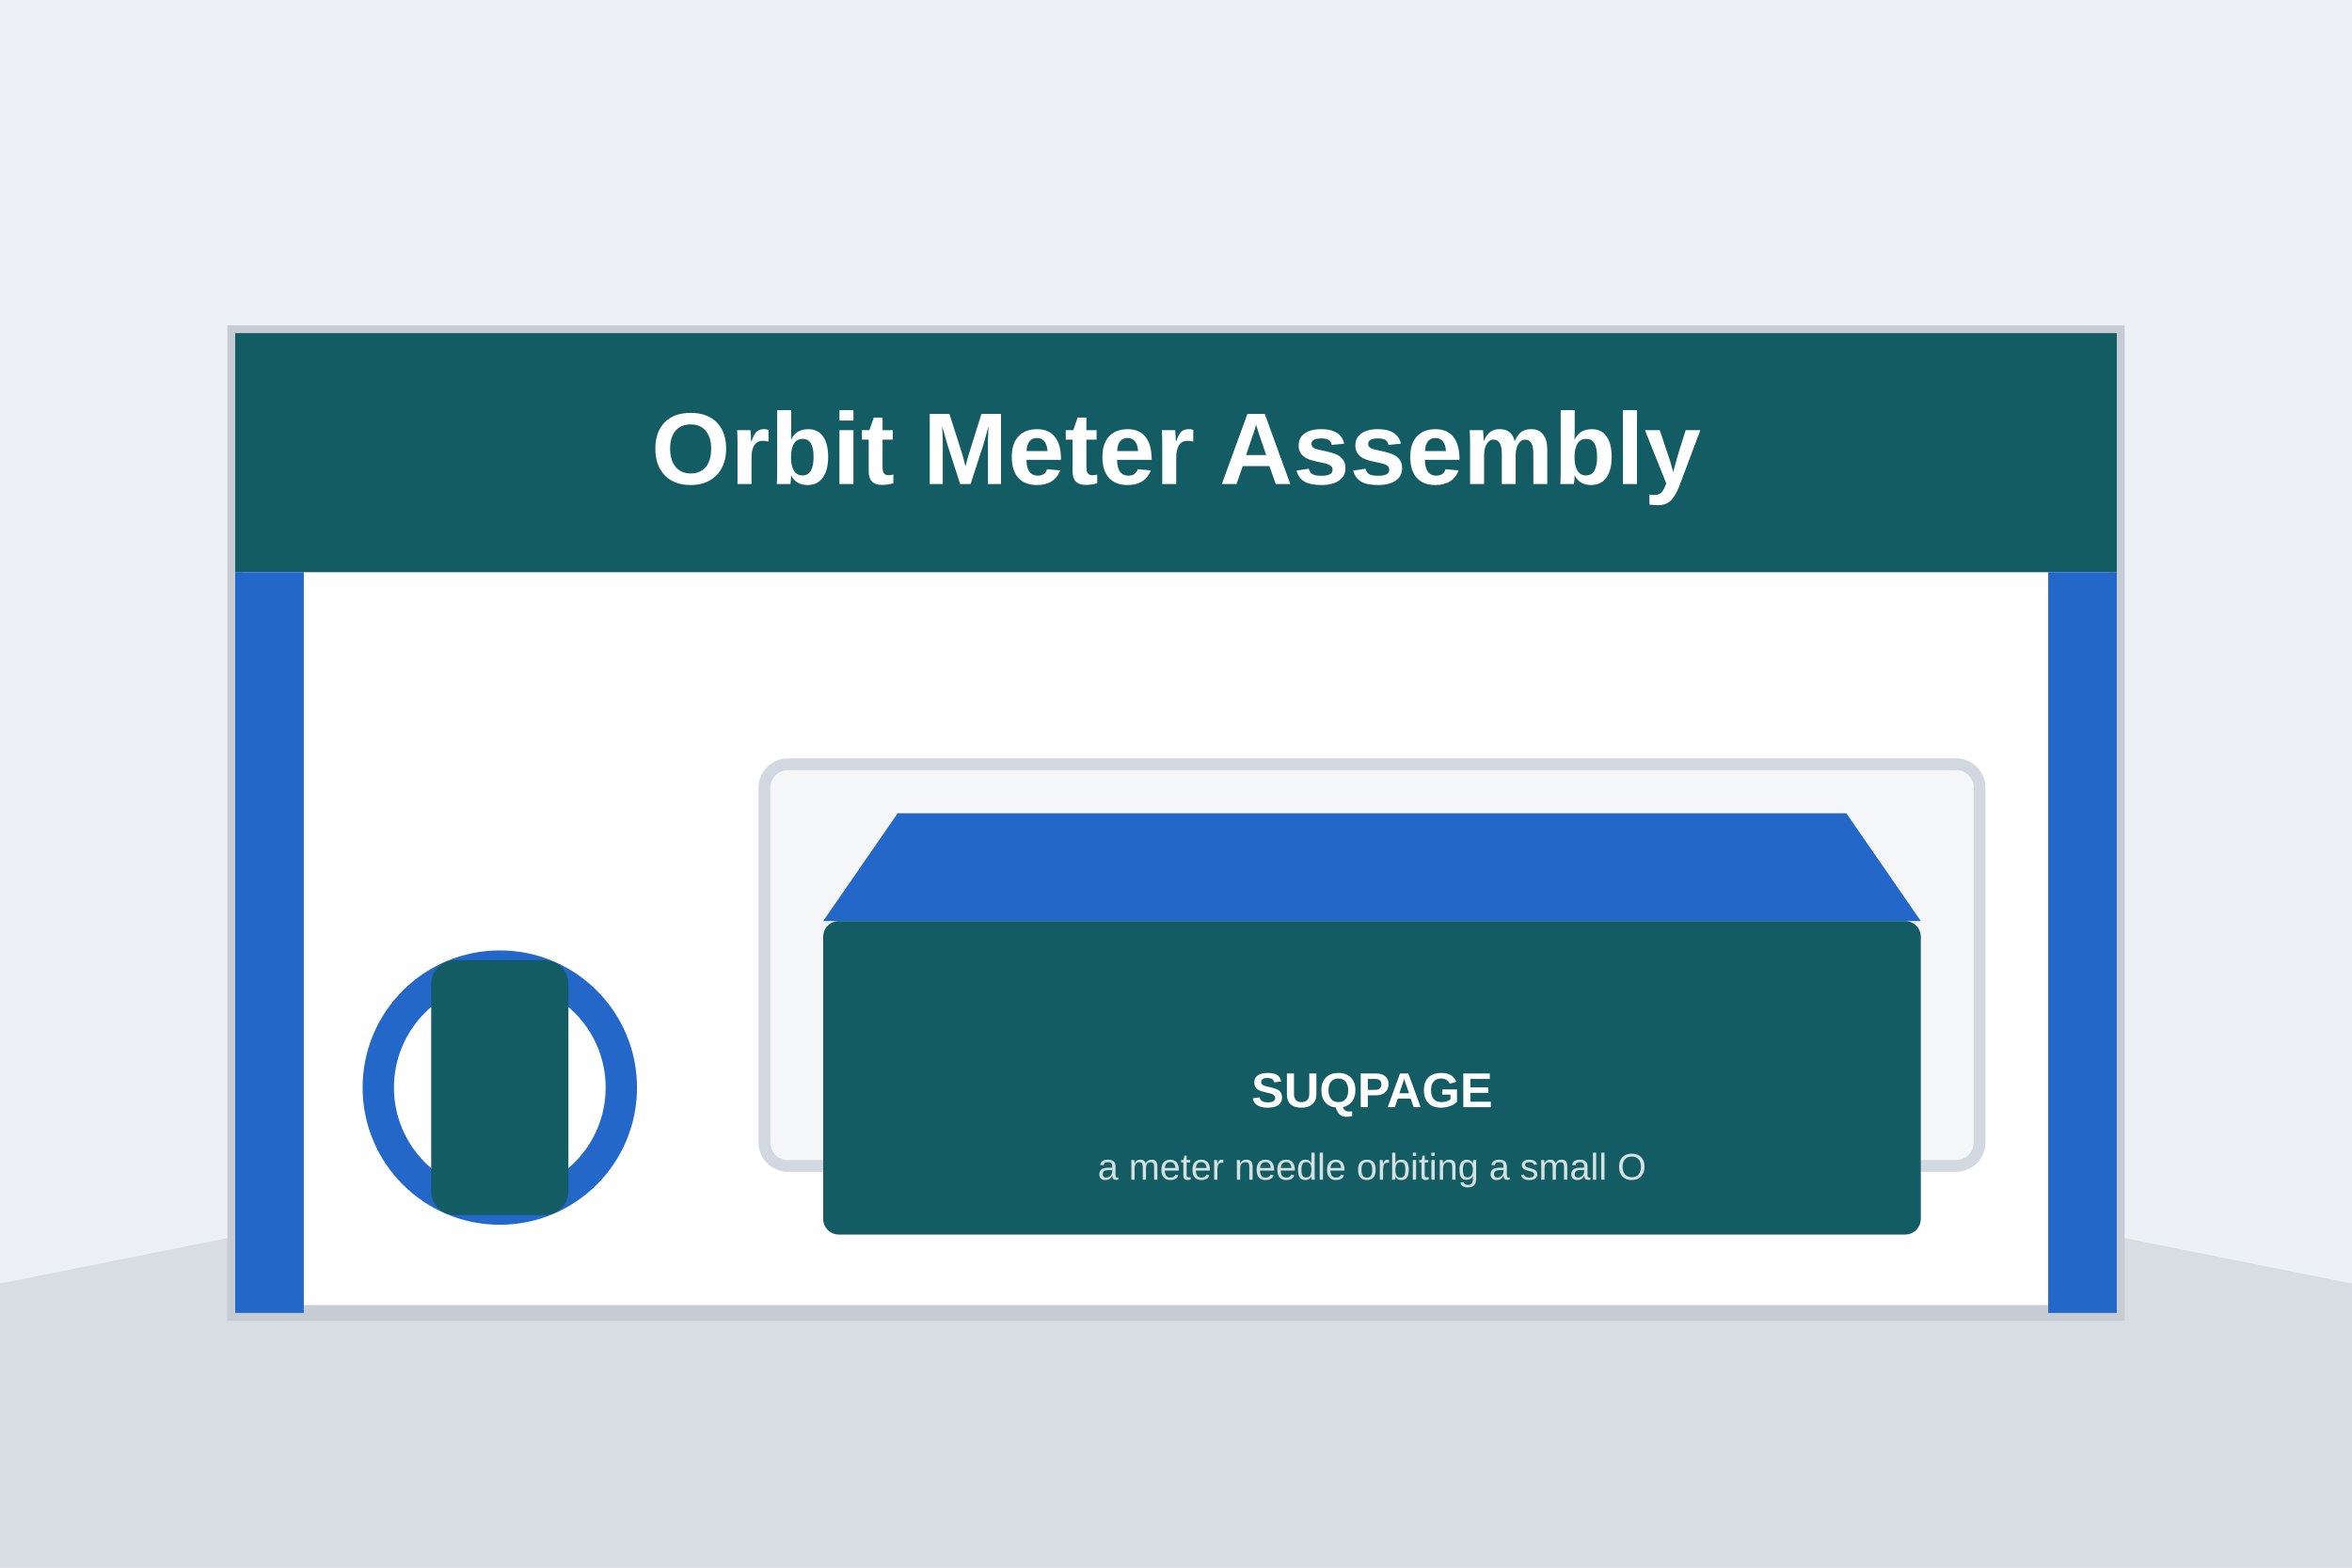
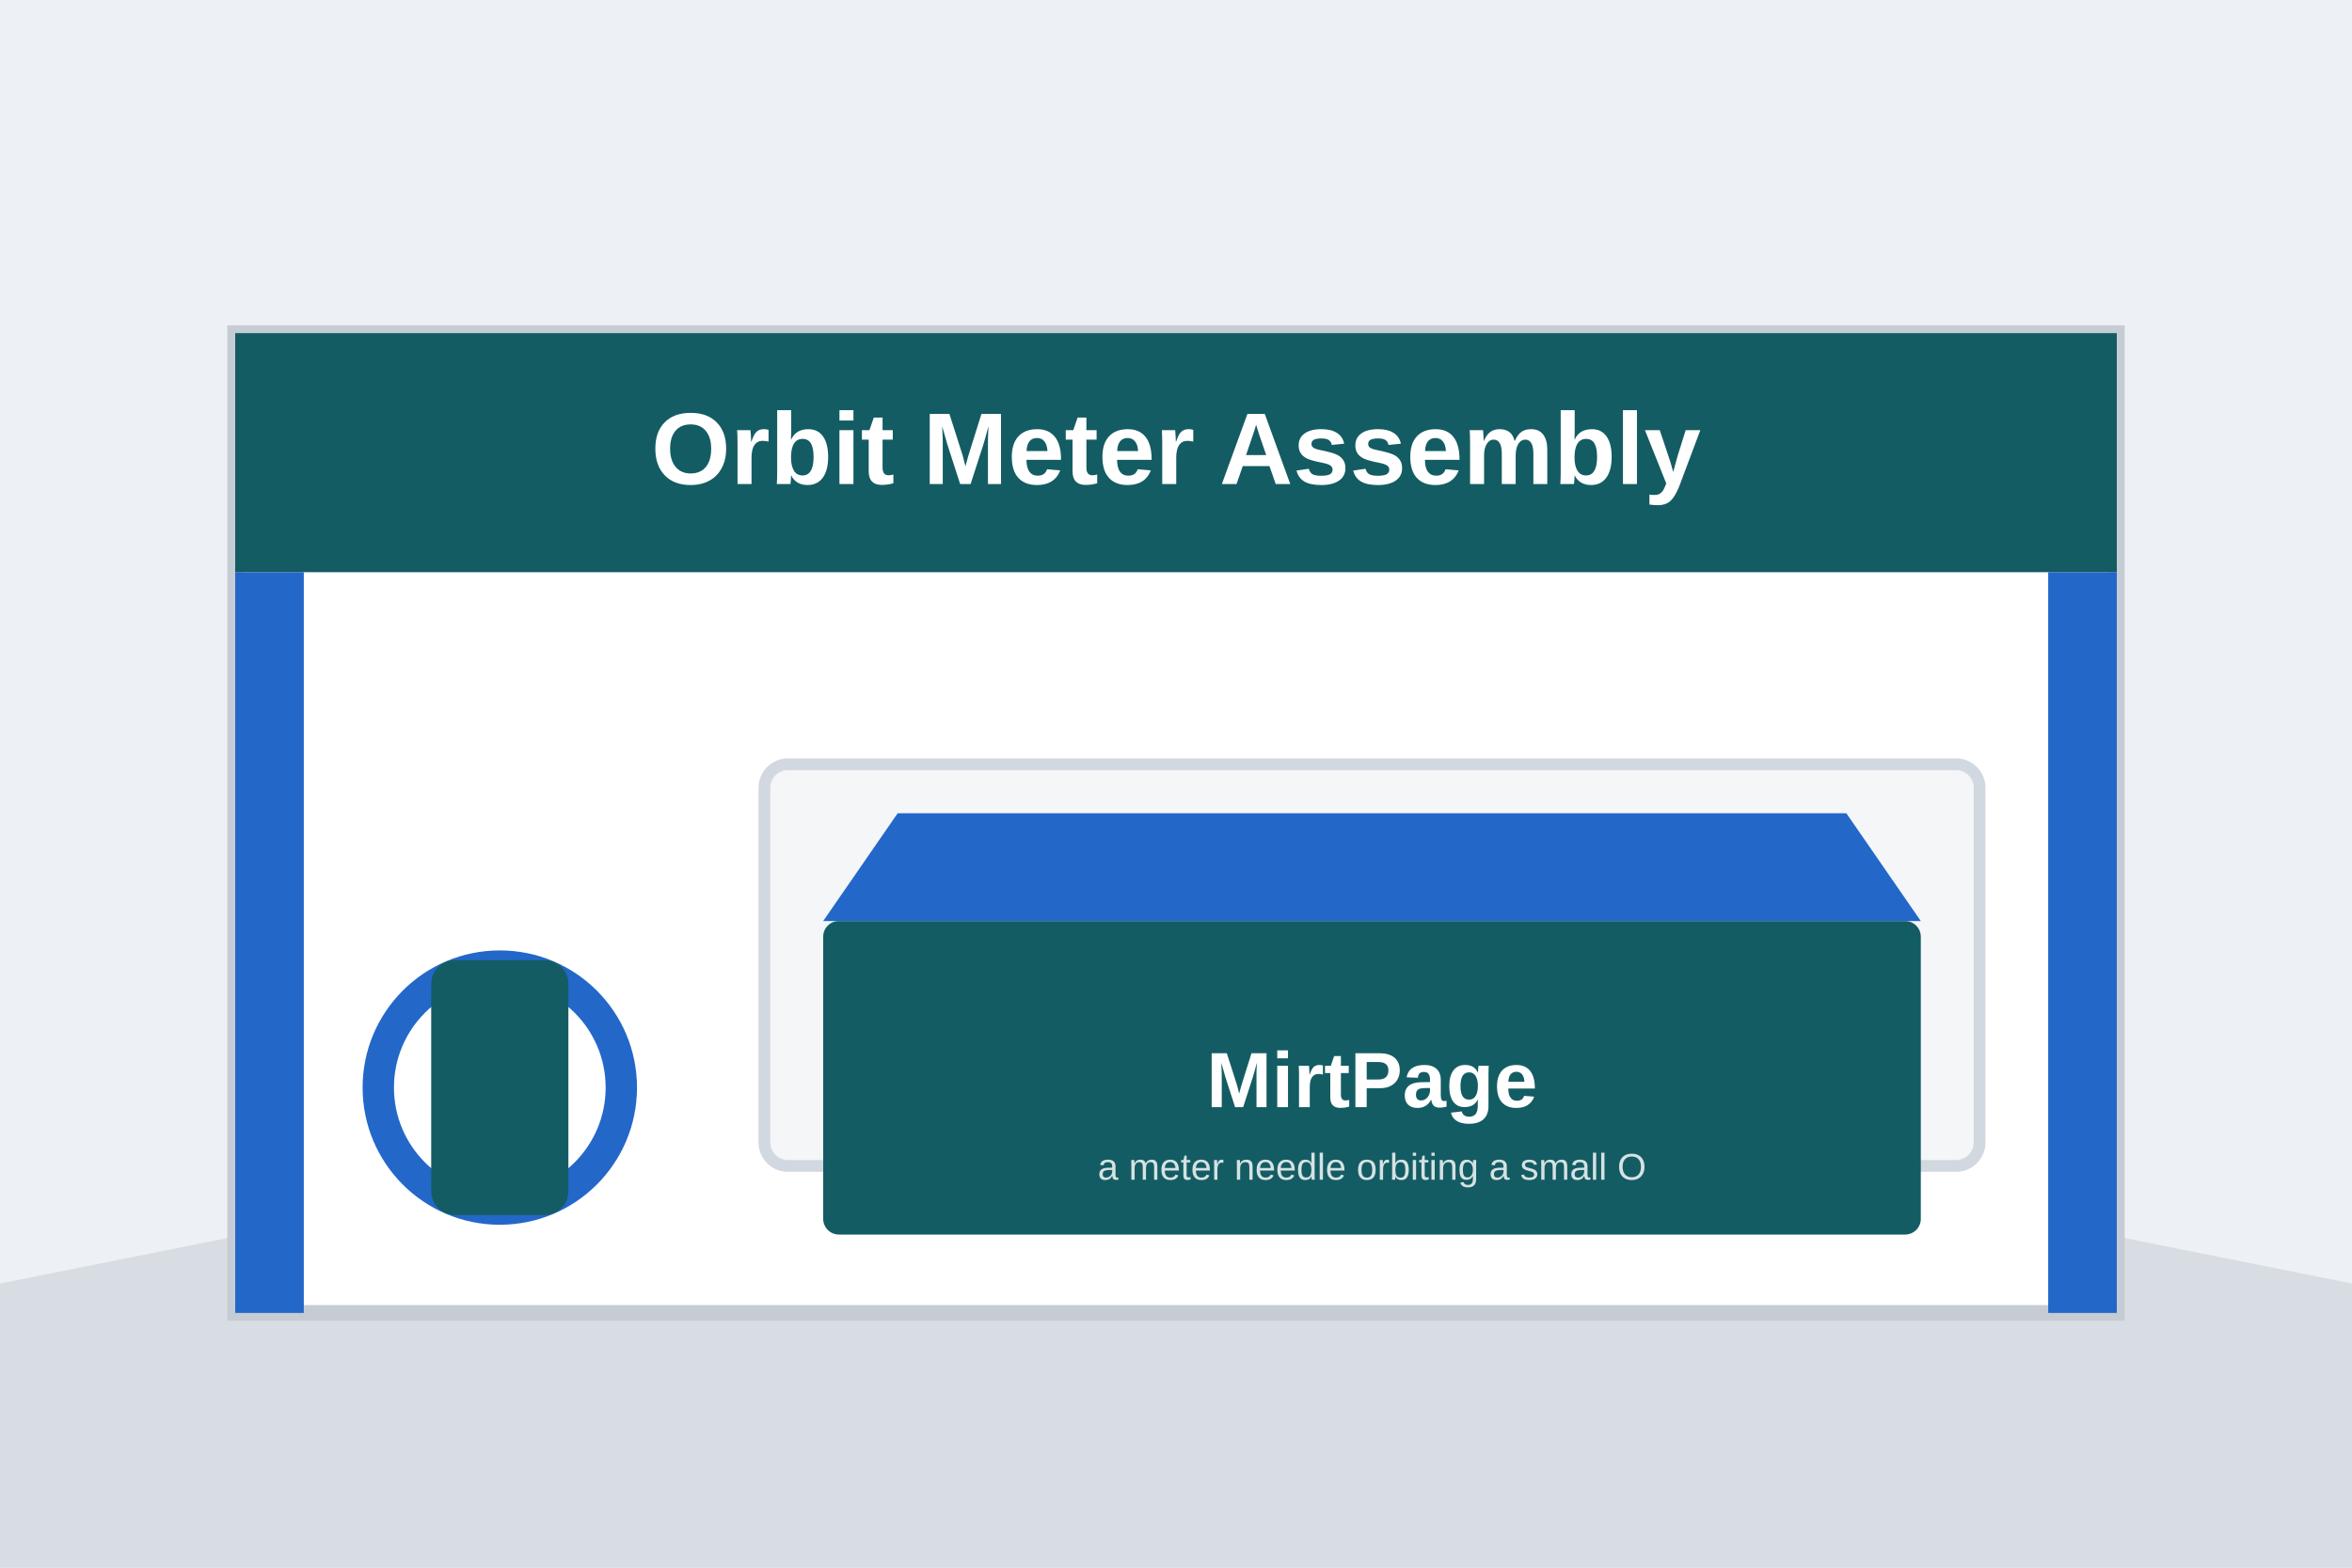
<svg xmlns="http://www.w3.org/2000/svg" viewBox="0 0 1200 800" role="img" aria-label="Illustrative booth for Orbit Meter Assembly">
  <rect width="1200" height="800" fill="#edf0f4" />
  <path d="M0 655L600 535l600 120v145H0z" fill="#d8dde3" />
  <path d="M120 170h960v500H120z" fill="#ffffff" stroke="#c5ccd4" stroke-width="8" />
  <path d="M120 170h960v122H120z" fill="#145c63" />
  <path d="M120 292h35v378h-35zM1045 292h35v378h-35z" fill="#2367c9" />
  <rect x="390" y="390" width="620" height="205" rx="12" fill="#f4f6f8" stroke="#d2d8df" stroke-width="6" />
  <rect x="420" y="470" width="560" height="160" rx="8" fill="#145c63" />
  <path d="M420 470h560l-38-55H458z" fill="#2367c9" />
  <circle cx="255" cy="555" r="62" fill="#ffffff" stroke="#2367c9" stroke-width="16" />
  <rect x="220" y="490" width="70" height="130" rx="12" fill="#145c63" />
  <text x="600" y="247" text-anchor="middle" font-family="Arial, Helvetica, sans-serif" font-size="52" font-weight="800" fill="#ffffff">Orbit Meter Assembly</text>
-   <text x="700" y="565" text-anchor="middle" font-family="Arial, Helvetica, sans-serif" font-size="25" font-weight="700" fill="#ffffff">SUQPAGE</text>
+   <text x="700" y="565" text-anchor="middle" font-family="Arial, Helvetica, sans-serif" font-size="40" font-weight="700" fill="#ffffff">MirtPage</text>
  <text x="700" y="602" text-anchor="middle" font-family="Arial, Helvetica, sans-serif" font-size="19" fill="#ffffff" opacity=".82">a meter needle orbiting a small O</text>
</svg>
